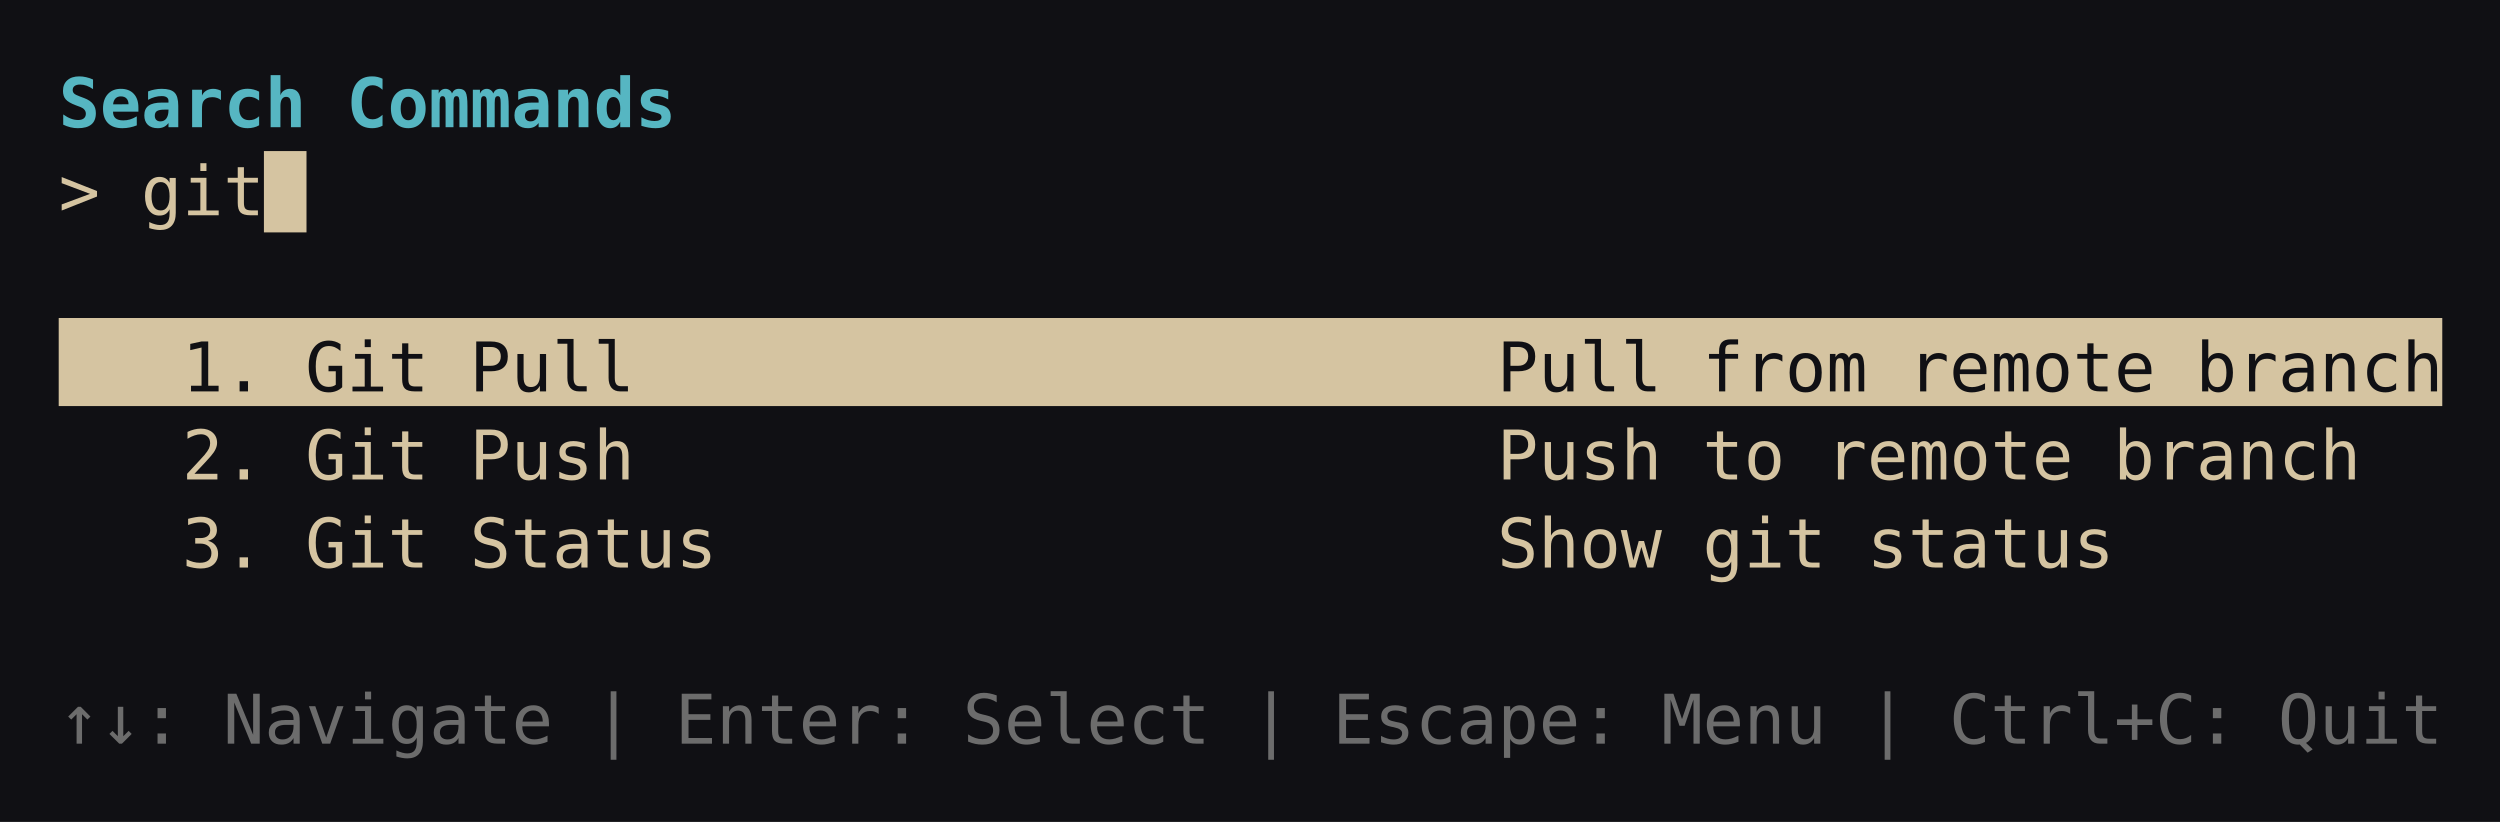
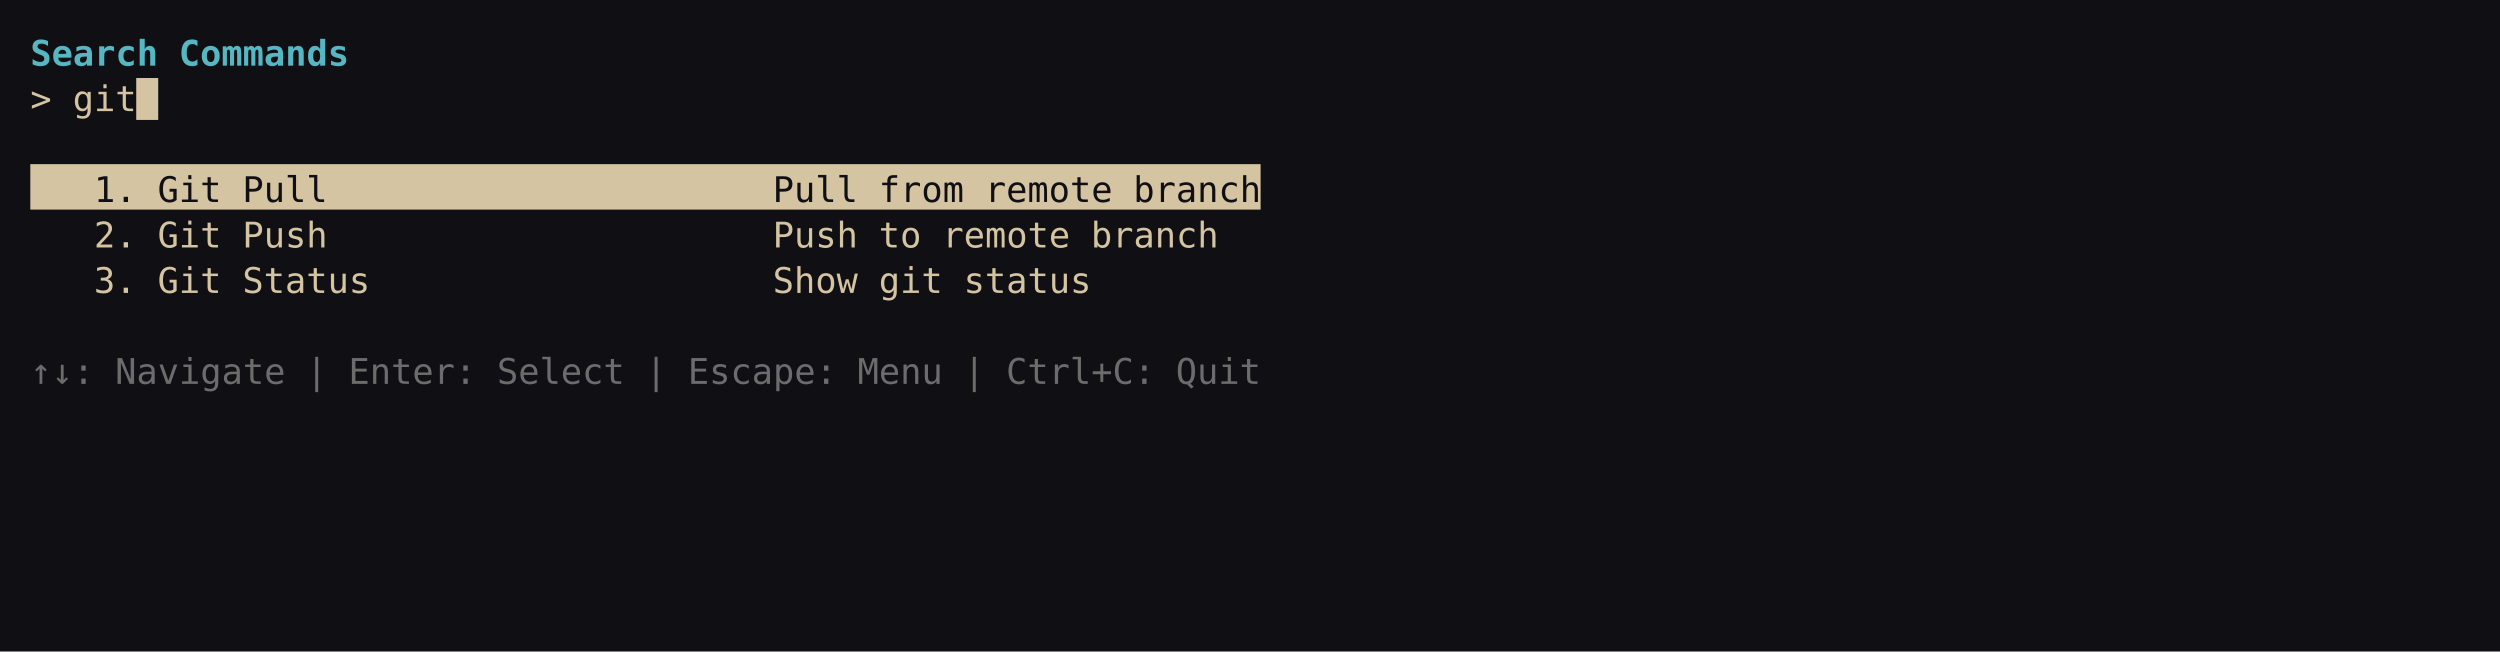
- <svg xmlns="http://www.w3.org/2000/svg" width="511" height="168" viewBox="0 0 511 168" font-family="ui-monospace, SFMono-Regular, Menlo, Consolas, 'DejaVu Sans Mono', monospace" font-size="14">
-   <rect width="511" height="168" fill="#101014" />
+ <svg xmlns="http://www.w3.org/2000/svg" width="990" height="258" viewBox="0 0 990 258" font-family="ui-monospace, SFMono-Regular, Menlo, Consolas, 'DejaVu Sans Mono', monospace" font-size="14">
+   <rect width="990" height="258" fill="#101014" />
  <text x="12.0" y="26.0" fill="#56b6c2" font-weight="bold" textLength="50.4" lengthAdjust="spacingAndGlyphs" xml:space="preserve">Search</text>
  <text x="70.8" y="26.0" fill="#56b6c2" font-weight="bold" textLength="67.2" lengthAdjust="spacingAndGlyphs" xml:space="preserve">Commands</text>
  <text x="12.0" y="44.0" fill="#d5c4a1" textLength="8.4" lengthAdjust="spacingAndGlyphs" xml:space="preserve">&gt;</text>
  <text x="28.8" y="44.0" fill="#d5c4a1" textLength="33.6" lengthAdjust="spacingAndGlyphs" xml:space="preserve">git█</text>
  <rect x="12.0" y="65.0" width="487.2" height="18.0" fill="#d5c4a1" />
  <text x="37.2" y="80.0" fill="#101014" textLength="16.8" lengthAdjust="spacingAndGlyphs" xml:space="preserve">1.</text>
  <text x="62.4" y="80.0" fill="#101014" textLength="25.2" lengthAdjust="spacingAndGlyphs" xml:space="preserve">Git</text>
  <text x="96.0" y="80.0" fill="#101014" textLength="33.6" lengthAdjust="spacingAndGlyphs" xml:space="preserve">Pull</text>
  <text x="306.0" y="80.0" fill="#101014" textLength="33.6" lengthAdjust="spacingAndGlyphs" xml:space="preserve">Pull</text>
  <text x="348.0" y="80.0" fill="#101014" textLength="33.6" lengthAdjust="spacingAndGlyphs" xml:space="preserve">from</text>
  <text x="390.0" y="80.0" fill="#101014" textLength="50.4" lengthAdjust="spacingAndGlyphs" xml:space="preserve">remote</text>
  <text x="448.8" y="80.0" fill="#101014" textLength="50.4" lengthAdjust="spacingAndGlyphs" xml:space="preserve">branch</text>
  <text x="37.2" y="98.0" fill="#d5c4a1" textLength="16.8" lengthAdjust="spacingAndGlyphs" xml:space="preserve">2.</text>
  <text x="62.4" y="98.0" fill="#d5c4a1" textLength="25.2" lengthAdjust="spacingAndGlyphs" xml:space="preserve">Git</text>
  <text x="96.0" y="98.0" fill="#d5c4a1" textLength="33.6" lengthAdjust="spacingAndGlyphs" xml:space="preserve">Push</text>
  <text x="306.0" y="98.0" fill="#d5c4a1" textLength="33.6" lengthAdjust="spacingAndGlyphs" xml:space="preserve">Push</text>
  <text x="348.0" y="98.0" fill="#d5c4a1" textLength="16.8" lengthAdjust="spacingAndGlyphs" xml:space="preserve">to</text>
  <text x="373.2" y="98.0" fill="#d5c4a1" textLength="50.4" lengthAdjust="spacingAndGlyphs" xml:space="preserve">remote</text>
  <text x="432.0" y="98.0" fill="#d5c4a1" textLength="50.4" lengthAdjust="spacingAndGlyphs" xml:space="preserve">branch</text>
  <text x="37.2" y="116.0" fill="#d5c4a1" textLength="16.8" lengthAdjust="spacingAndGlyphs" xml:space="preserve">3.</text>
  <text x="62.4" y="116.0" fill="#d5c4a1" textLength="25.2" lengthAdjust="spacingAndGlyphs" xml:space="preserve">Git</text>
  <text x="96.0" y="116.0" fill="#d5c4a1" textLength="50.4" lengthAdjust="spacingAndGlyphs" xml:space="preserve">Status</text>
  <text x="306.0" y="116.0" fill="#d5c4a1" textLength="33.6" lengthAdjust="spacingAndGlyphs" xml:space="preserve">Show</text>
  <text x="348.0" y="116.0" fill="#d5c4a1" textLength="25.2" lengthAdjust="spacingAndGlyphs" xml:space="preserve">git</text>
  <text x="381.6" y="116.0" fill="#d5c4a1" textLength="50.4" lengthAdjust="spacingAndGlyphs" xml:space="preserve">status</text>
  <text x="12.0" y="152.0" fill="#6c6c6c" textLength="25.2" lengthAdjust="spacingAndGlyphs" xml:space="preserve">↑↓:</text>
  <text x="45.6" y="152.0" fill="#6c6c6c" textLength="67.2" lengthAdjust="spacingAndGlyphs" xml:space="preserve">Navigate</text>
  <text x="121.2" y="152.0" fill="#6c6c6c" textLength="8.4" lengthAdjust="spacingAndGlyphs" xml:space="preserve">|</text>
  <text x="138.0" y="152.0" fill="#6c6c6c" textLength="50.4" lengthAdjust="spacingAndGlyphs" xml:space="preserve">Enter:</text>
  <text x="196.8" y="152.0" fill="#6c6c6c" textLength="50.4" lengthAdjust="spacingAndGlyphs" xml:space="preserve">Select</text>
  <text x="255.6" y="152.0" fill="#6c6c6c" textLength="8.4" lengthAdjust="spacingAndGlyphs" xml:space="preserve">|</text>
  <text x="272.4" y="152.0" fill="#6c6c6c" textLength="58.8" lengthAdjust="spacingAndGlyphs" xml:space="preserve">Escape:</text>
  <text x="339.6" y="152.0" fill="#6c6c6c" textLength="33.6" lengthAdjust="spacingAndGlyphs" xml:space="preserve">Menu</text>
  <text x="381.6" y="152.0" fill="#6c6c6c" textLength="8.4" lengthAdjust="spacingAndGlyphs" xml:space="preserve">|</text>
  <text x="398.4" y="152.0" fill="#6c6c6c" textLength="58.8" lengthAdjust="spacingAndGlyphs" xml:space="preserve">Ctrl+C:</text>
  <text x="465.6" y="152.0" fill="#6c6c6c" textLength="33.6" lengthAdjust="spacingAndGlyphs" xml:space="preserve">Quit</text>
</svg>
